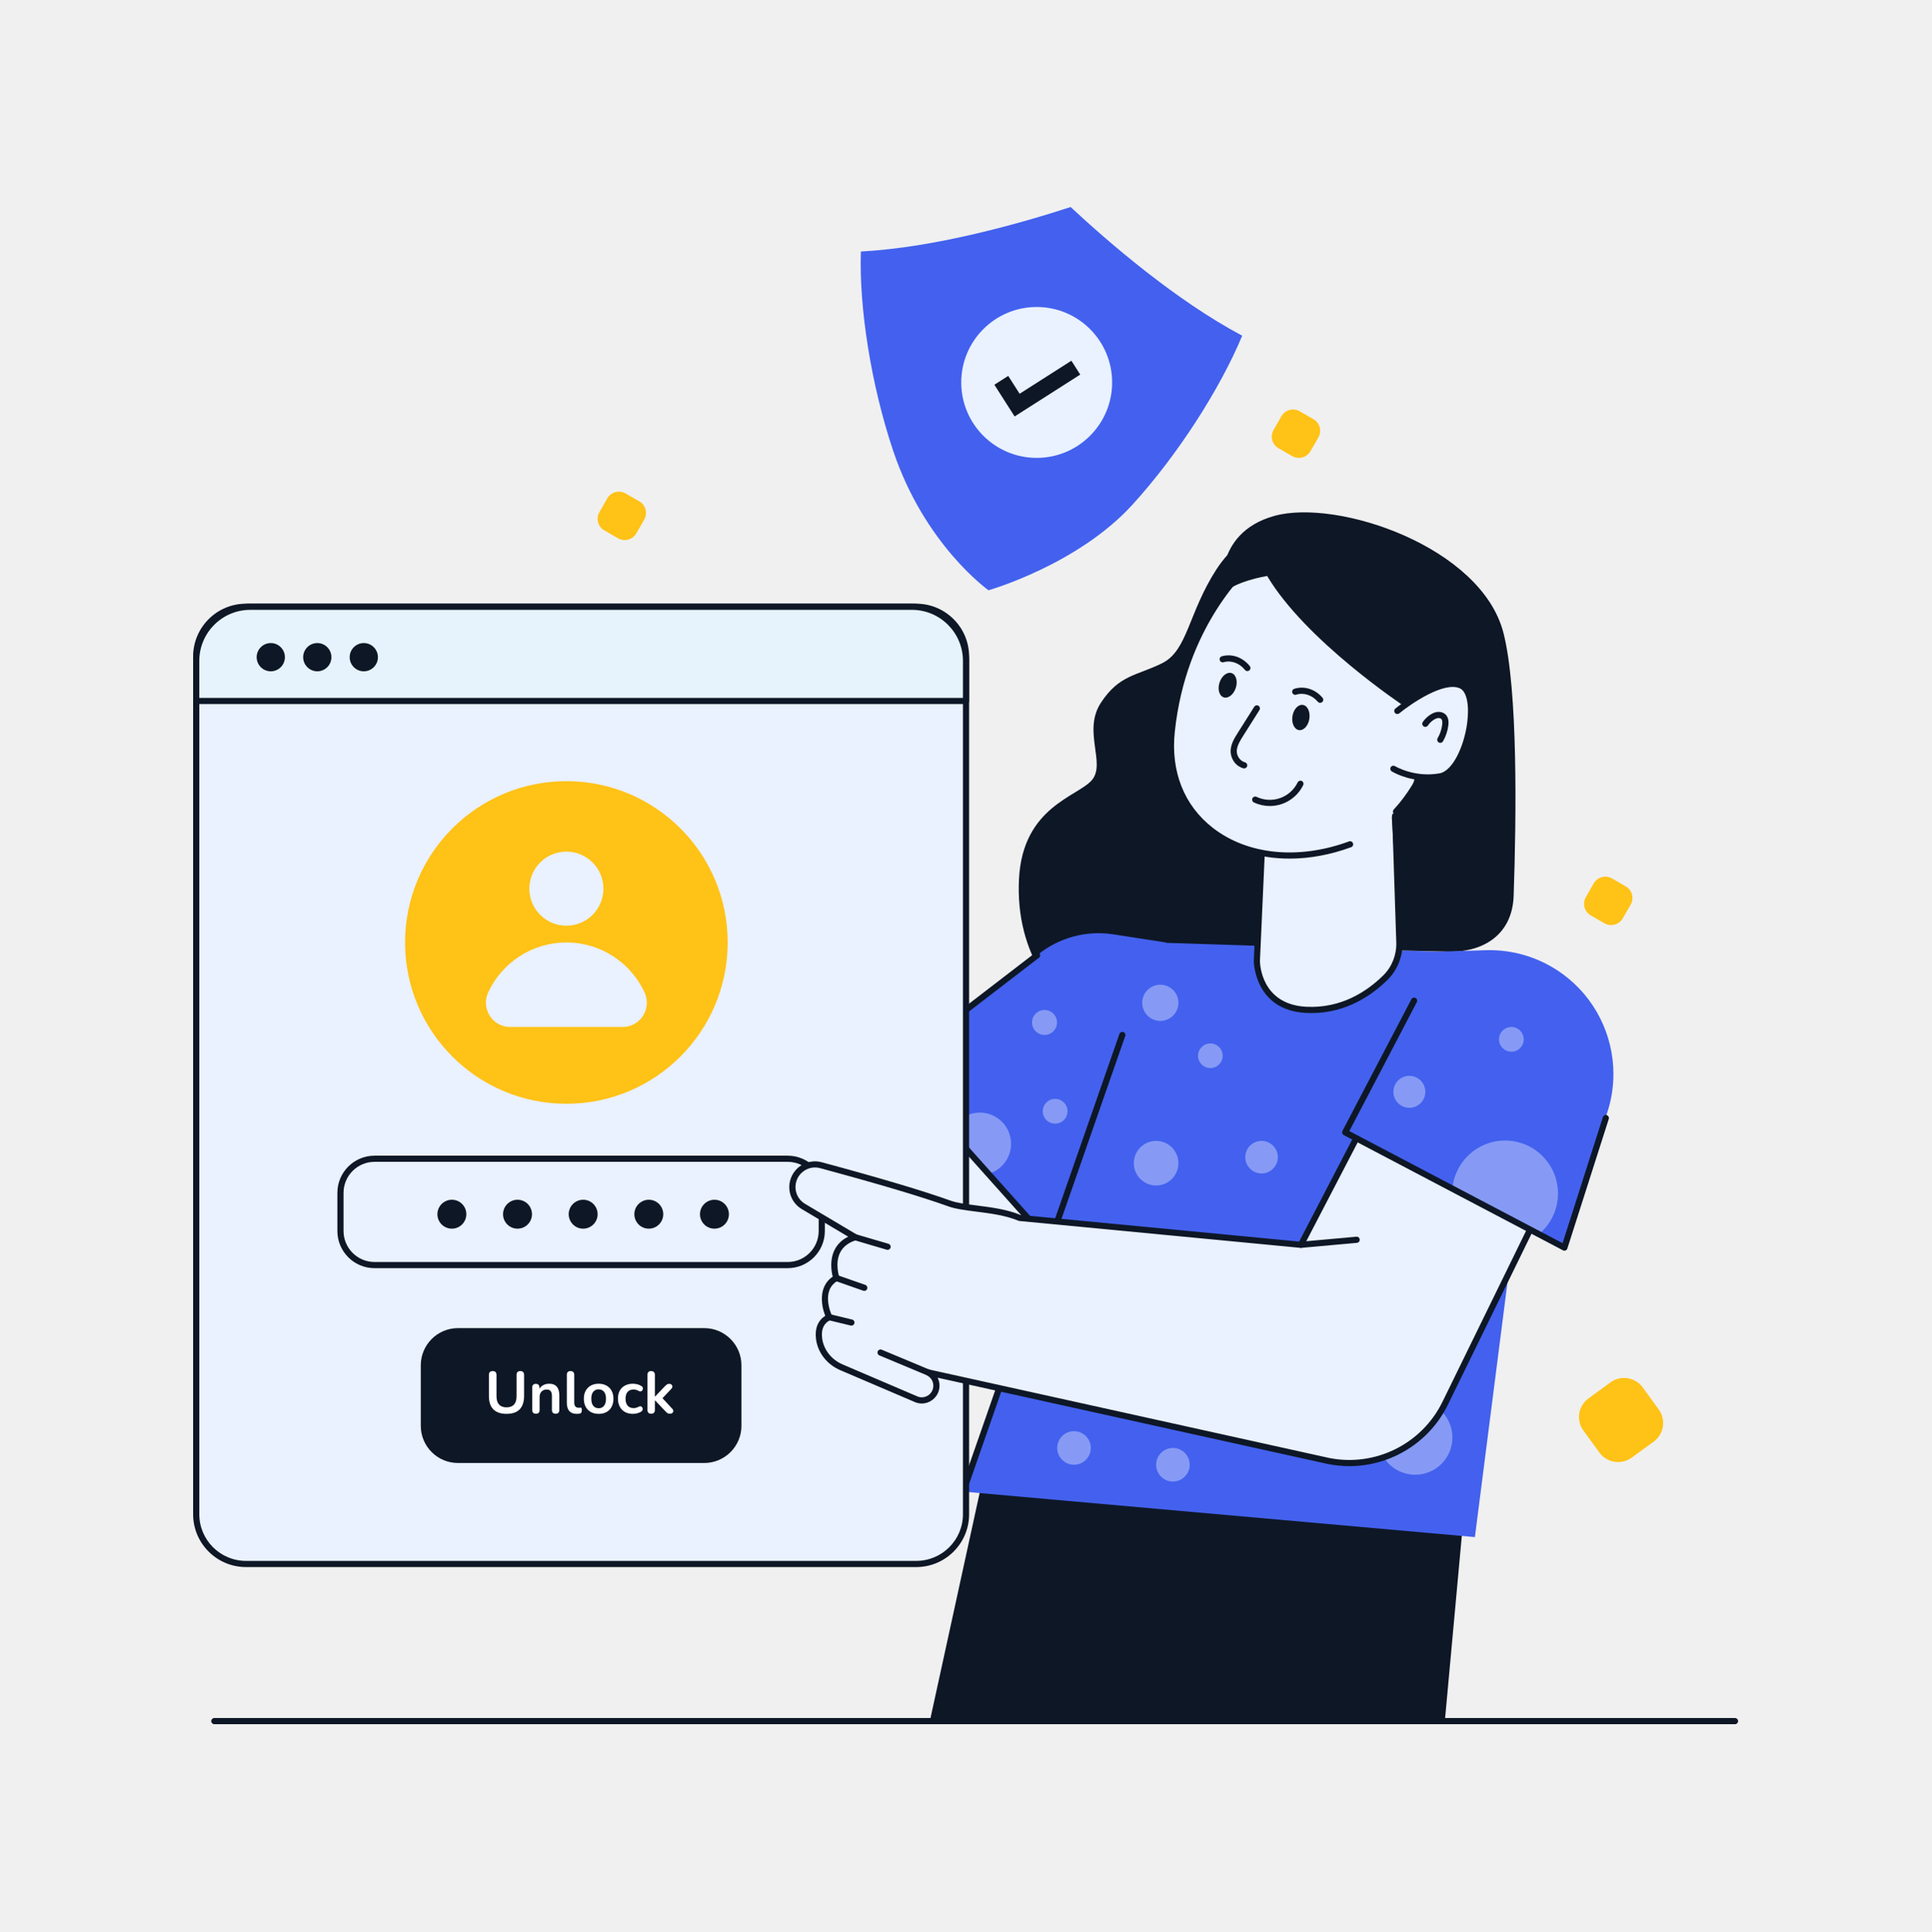
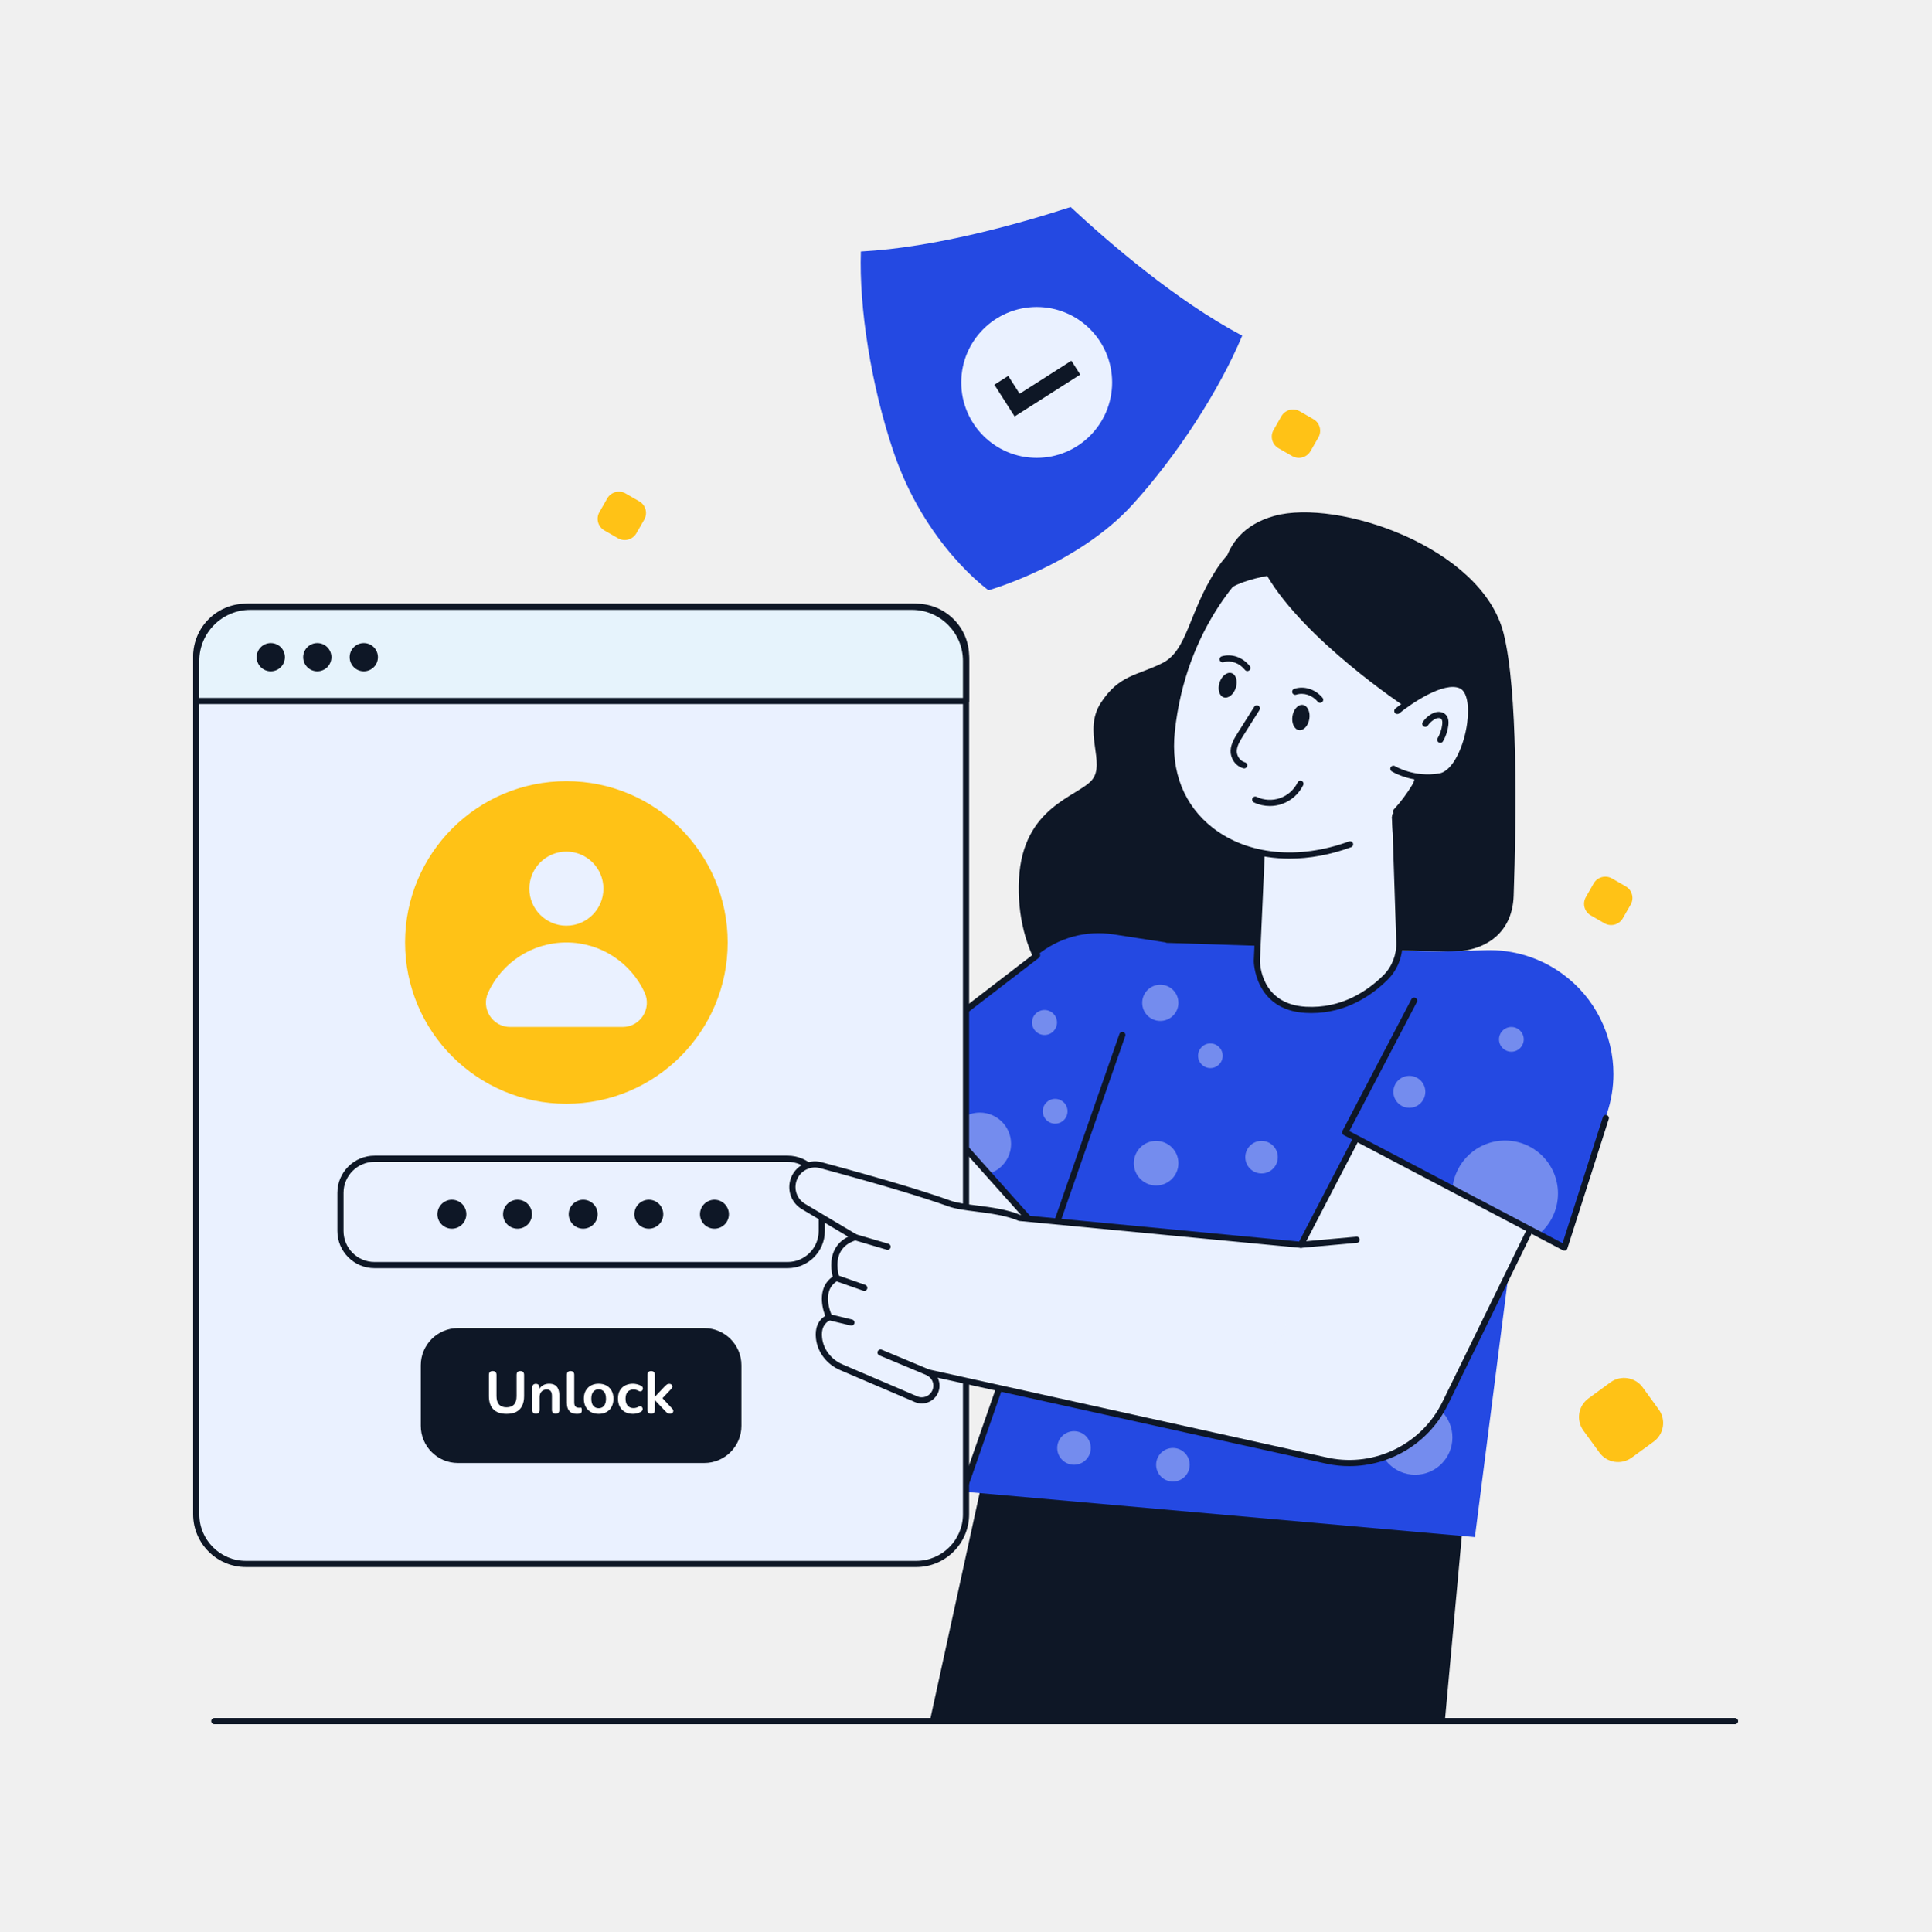
<svg xmlns="http://www.w3.org/2000/svg" width="522" height="522" viewBox="0 0 522 522" fill="none">
  <path d="M468.967 466.041H57.927C57.468 466.041 57.094 465.667 57.094 465.208C57.094 464.749 57.468 464.375 57.927 464.375H468.967C469.426 464.375 469.8 464.749 469.8 465.208C469.8 465.667 469.426 466.041 468.967 466.041Z" fill="#0E1726" />
  <path d="M350.082 139.435C350.082 139.435 336.485 142.015 328.822 153.852C321.159 165.689 321.036 175.839 314.115 179.263C307.193 182.687 302.495 182.385 297.553 189.973C292.608 197.56 298.912 206.211 295.204 210.765C291.495 215.319 276.416 217.897 275.426 237.627C274.436 257.356 284.697 273.14 302.618 280.425C320.541 287.71 374.679 260.088 374.679 260.088L358.735 165.842L350.082 139.435Z" fill="#0E1726" />
  <path d="M263.447 275.762L234.422 299.02L205.442 185.851L146.49 195.817L183.71 343.016C187.408 357.643 197.955 369.578 212.017 375.048C228.168 381.331 246.469 378.141 259.54 366.765L308.734 323.955" fill="#EAF1FF" />
  <path d="M228.966 379.07C223.167 379.07 217.325 378.005 211.717 375.823C197.433 370.267 186.661 358.077 182.905 343.219L145.682 196.019C145.625 195.794 145.665 195.554 145.792 195.359C145.92 195.165 146.122 195.032 146.352 194.994L205.305 185.028C205.728 184.957 206.144 185.222 206.25 185.642L234.91 297.561L262.927 275.111C263.284 274.825 263.81 274.881 264.098 275.24C264.387 275.599 264.328 276.123 263.969 276.411L234.944 299.67C234.722 299.847 234.426 299.897 234.159 299.81C233.889 299.72 233.685 299.501 233.616 299.225L204.826 186.799L147.521 196.485L184.521 342.81C188.145 357.146 198.537 368.908 212.32 374.27C228.235 380.461 246.117 377.341 258.995 366.135L308.189 323.325C308.533 323.022 309.061 323.059 309.364 323.406C309.667 323.753 309.629 324.279 309.283 324.582L260.09 367.392C251.282 375.055 240.212 379.07 228.966 379.07Z" fill="#0E1726" />
-   <path d="M327.175 285.897L295.692 349.22L267.164 317.269L257.054 305.948L241.235 288.24L280.328 258.202C286.073 253.468 293.56 251.403 300.925 252.547L315.133 254.746L327.175 285.897Z" fill="#4361EE" />
+   <path d="M327.175 285.897L295.692 349.22L267.164 317.269L257.054 305.948L241.235 288.24L280.328 258.202C286.073 253.468 293.56 251.403 300.925 252.547L315.133 254.746L327.175 285.897Z" fill="#2449E2" />
  <path opacity="0.4" d="M273.284 309.172C273.284 313.027 270.695 316.272 267.162 317.272L257.052 305.951C258.307 302.883 261.328 300.729 264.84 300.729C269.507 300.729 273.284 304.506 273.284 309.172Z" fill="#EAF1FF" />
  <path d="M295.688 350.057C295.452 350.057 295.227 349.957 295.066 349.779L240.607 288.797C240.452 288.624 240.377 288.394 240.398 288.165C240.419 287.933 240.538 287.722 240.72 287.582L279.813 257.544C280.181 257.262 280.703 257.333 280.982 257.696C281.262 258.062 281.193 258.584 280.83 258.866L242.448 288.357L295.49 347.752L326.426 285.532C326.63 285.12 327.127 284.951 327.543 285.156C327.954 285.36 328.123 285.862 327.919 286.273L296.434 349.596C296.31 349.842 296.072 350.013 295.799 350.051C295.761 350.055 295.726 350.057 295.688 350.057Z" fill="#0E1726" />
  <path d="M251.331 465.209L268.435 386.84L396.315 402.093L390.533 465.209H251.331Z" fill="#0E1726" />
-   <path d="M312.079 254.746L396.455 257.483C408.425 257.872 417.462 268.481 415.942 280.362L398.658 415.47L260.336 403.174L312.079 254.746Z" fill="#4361EE" />
+   <path d="M312.079 254.746L396.455 257.483C408.425 257.872 417.462 268.481 415.942 280.362L398.658 415.47L260.336 403.174L312.079 254.746Z" fill="#2449E2" />
  <path opacity="0.4" d="M382.511 398.616C388.071 398.616 392.579 394.108 392.579 388.548C392.579 382.987 388.071 378.479 382.511 378.479C376.95 378.479 372.442 382.987 372.442 388.548C372.442 394.108 376.95 398.616 382.511 398.616Z" fill="#EAF1FF" />
  <path d="M260.334 404.003C260.242 404.003 260.15 403.989 260.061 403.957C259.626 403.805 259.397 403.331 259.549 402.897L302.576 279.471C302.727 279.037 303.203 278.807 303.637 278.957C304.071 279.11 304.301 279.584 304.149 280.018L261.121 403.444C261.002 403.788 260.681 404.003 260.334 404.003Z" fill="#0E1726" />
  <path d="M339.722 259.747L341.43 221.62L376.909 214.227L378.239 254.702C378.356 258.25 377.024 261.704 374.504 264.203C370.378 268.293 363.057 273.519 352.924 272.947C339.711 272.204 339.722 259.747 339.722 259.747Z" fill="#EAF1FF" />
  <path d="M354.465 273.826C353.943 273.826 353.415 273.812 352.876 273.78C339.037 272.999 338.889 259.878 338.889 259.747C338.889 259.734 338.889 259.722 338.891 259.711L340.599 221.584C340.615 221.204 340.889 220.883 341.261 220.806L376.74 213.412C376.982 213.36 377.233 213.42 377.425 213.573C377.617 213.725 377.734 213.955 377.742 214.201L379.072 254.677C379.195 258.475 377.746 262.165 375.09 264.798C370.868 268.984 363.936 273.826 354.465 273.826ZM340.555 259.763C340.561 260.442 340.843 271.431 352.97 272.116C362.646 272.657 369.701 267.792 373.919 263.612C376.247 261.304 377.517 258.066 377.408 254.729L376.111 215.243L342.236 222.303L340.555 259.763Z" fill="#0E1726" />
  <path d="M377.333 219.384C394.163 201.2 390.373 171.473 390.373 171.473L339.927 150.391C338.989 151.159 319.968 166.639 316.708 197.782C314.023 223.439 338.611 237.884 364.92 228.212" fill="#EAF1FF" />
  <path d="M348.56 232.077C340.344 232.077 332.742 229.705 326.78 225.065C318.573 218.676 314.701 208.956 315.879 197.694C319.069 167.205 337.317 151.449 339.388 149.753C339.626 149.557 339.964 149.501 340.248 149.62L390.694 170.7C390.97 170.815 391.162 171.068 391.199 171.364C391.237 171.665 394.843 201.69 377.945 219.948C377.63 220.286 377.103 220.305 376.767 219.994C376.429 219.68 376.41 219.154 376.721 218.816C391.941 202.373 389.976 175.91 389.596 172.049L340.071 151.355C336.807 154.153 320.508 169.429 317.535 197.869C316.418 208.537 320.065 217.728 327.804 223.752C337.212 231.075 350.98 232.449 364.632 227.431C365.062 227.27 365.542 227.494 365.701 227.926C365.859 228.358 365.638 228.836 365.206 228.995C359.589 231.06 353.943 232.077 348.56 232.077Z" fill="#0E1726" />
  <path d="M379.46 190.812C379.46 190.812 352.826 173.126 342.505 155.673C342.505 155.673 332.904 157.241 330.484 160.83C330.484 160.83 327.48 144.139 344.478 139.434C361.476 134.73 400.478 147.782 406.398 171.153C410.29 186.521 409.874 220.616 409.131 242.164C408.772 252.623 400.869 257.774 390.42 257.195L378.398 256.897L376.193 220.789C385.626 212.159 383.246 201.6 379.46 190.812Z" fill="#0E1726" />
  <path d="M334.029 185.925C334.615 184.115 334.105 182.329 332.891 181.936C331.676 181.543 330.217 182.691 329.63 184.502C329.044 186.312 329.554 188.098 330.768 188.491C331.983 188.884 333.443 187.736 334.029 185.925Z" fill="#0E1726" />
  <path d="M330.484 178.192C332.84 177.505 335.471 178.438 337.158 180.555L330.484 178.192Z" fill="#EAF1FF" />
  <path d="M337.158 181.391C336.914 181.391 336.672 181.282 336.507 181.077C335.026 179.219 332.754 178.401 330.719 178.994C330.274 179.123 329.815 178.868 329.685 178.428C329.556 177.985 329.81 177.524 330.251 177.394C332.94 176.611 335.907 177.649 337.81 180.04C338.096 180.399 338.037 180.923 337.676 181.211C337.523 181.33 337.34 181.391 337.158 181.391Z" fill="#0E1726" />
  <path d="M353.911 194.297C354.206 192.417 353.423 190.733 352.162 190.535C350.901 190.337 349.639 191.7 349.344 193.58C349.049 195.46 349.832 197.144 351.093 197.342C352.354 197.54 353.616 196.177 353.911 194.297Z" fill="#0E1726" />
  <path d="M350.093 186.978C352.427 186.22 355.083 187.072 356.835 189.137L350.093 186.978Z" fill="#EAF1FF" />
  <path d="M356.833 189.97C356.597 189.97 356.363 189.87 356.198 189.676C354.662 187.863 352.363 187.116 350.35 187.769C349.909 187.913 349.444 187.671 349.302 187.235C349.16 186.796 349.398 186.326 349.836 186.184C352.499 185.32 355.497 186.268 357.47 188.598C357.767 188.949 357.725 189.475 357.372 189.772C357.215 189.905 357.025 189.97 356.833 189.97Z" fill="#0E1726" />
  <path d="M377.688 192.167C377.688 192.167 389.27 182.65 394.974 185.316C400.679 187.982 396.415 208.593 389.207 209.86C382 211.128 376.623 207.798 376.623 207.798" fill="#EAF1FF" />
  <path d="M385.885 210.982C380.265 210.982 376.379 208.623 376.187 208.504C375.794 208.261 375.675 207.75 375.917 207.357C376.16 206.965 376.675 206.846 377.064 207.086C377.116 207.117 382.284 210.23 389.068 209.038C392.719 208.397 395.751 201.609 396.57 195.42C397.209 190.591 396.447 186.922 394.626 186.07C390.333 184.066 381.329 190.257 378.22 192.81C377.865 193.1 377.339 193.05 377.047 192.695C376.755 192.34 376.807 191.814 377.162 191.522C377.65 191.119 389.22 181.706 395.332 184.56C397.902 185.761 398.981 189.904 398.223 195.637C397.315 202.496 393.979 209.867 389.358 210.679C388.14 210.892 386.98 210.982 385.885 210.982Z" fill="#0E1726" />
  <path d="M389.306 200.786C389.164 200.786 389.02 200.748 388.886 200.673C388.489 200.441 388.354 199.932 388.585 199.533C389.239 198.412 389.667 197.14 389.819 195.854C389.911 195.107 389.828 194.595 389.575 194.334C389.396 194.15 389.074 194.054 388.736 194.083C388.391 194.115 388.011 194.261 387.579 194.532C386.936 194.933 386.372 195.476 385.948 196.1C385.689 196.48 385.172 196.581 384.792 196.322C384.412 196.063 384.311 195.545 384.572 195.165C385.126 194.351 385.861 193.645 386.698 193.121C387.358 192.707 387.978 192.48 388.592 192.426C389.419 192.352 390.243 192.63 390.774 193.175C391.404 193.825 391.634 194.766 391.477 196.057C391.298 197.564 390.797 199.059 390.03 200.375C389.874 200.638 389.594 200.786 389.306 200.786Z" fill="#0E1726" />
  <path d="M339.722 191.476C338.254 193.8 336.786 196.123 335.318 198.447C334.433 199.848 333.529 201.31 333.464 202.92C333.399 204.53 334.431 206.334 336.295 206.866" fill="#EAF1FF" />
  <path d="M336.296 207.699C336.221 207.699 336.143 207.689 336.066 207.668C333.711 206.995 332.556 204.755 332.631 202.886C332.707 201.024 333.719 199.418 334.615 198.002L339.016 191.031C339.263 190.642 339.777 190.525 340.165 190.772C340.555 191.018 340.67 191.532 340.424 191.92L336.022 198.892C335.239 200.13 334.352 201.535 334.296 202.953C334.247 204.139 335.012 205.634 336.523 206.064C336.966 206.19 337.223 206.651 337.095 207.094C336.993 207.459 336.659 207.699 336.296 207.699Z" fill="#0E1726" />
  <path d="M343.236 217.858C341.752 217.858 340.269 217.535 338.918 216.891C338.503 216.693 338.325 216.196 338.524 215.781C338.722 215.365 339.215 215.188 339.634 215.386C341.614 216.328 343.934 216.449 345.999 215.724C348.064 215 349.799 213.452 350.753 211.481C350.953 211.068 351.45 210.895 351.866 211.095C352.279 211.296 352.453 211.795 352.252 212.208C351.106 214.572 349.028 216.426 346.55 217.296C345.483 217.672 344.357 217.858 343.236 217.858Z" fill="#0E1726" />
  <path d="M247.67 164.008H66.474C59.051 164.008 53.033 170.025 53.033 177.448V409.296C53.033 416.718 59.051 422.736 66.474 422.736H247.672C255.095 422.736 261.113 416.718 261.113 409.296V177.448C261.111 170.025 255.093 164.008 247.67 164.008Z" fill="#EAF1FF" />
  <path d="M247.67 423.569H66.474C58.604 423.569 52.2 417.167 52.2 409.296V177.448C52.2 169.579 58.604 163.175 66.474 163.175H247.672C255.542 163.175 261.946 169.577 261.946 177.448V409.296C261.944 417.167 255.54 423.569 247.67 423.569ZM66.474 164.841C59.523 164.841 53.868 170.495 53.868 177.446V409.294C53.868 416.245 59.525 421.899 66.474 421.899H247.672C254.623 421.899 260.28 416.245 260.28 409.294V177.448C260.28 170.497 254.623 164.843 247.672 164.843H66.474V164.841Z" fill="#0E1726" />
  <path d="M246.495 164.008H67.649C59.577 164.008 53.033 170.552 53.033 178.624V189.471H261.111V178.624C261.111 170.554 254.567 164.008 246.495 164.008Z" fill="#E6F3FC" />
  <path d="M261.111 190.304H53.033C52.574 190.304 52.2 189.93 52.2 189.471V178.624C52.2 170.105 59.13 163.175 67.649 163.175H246.493C255.012 163.175 261.942 170.105 261.942 178.624V189.471C261.944 189.933 261.57 190.304 261.111 190.304ZM53.866 188.638H260.278V178.624C260.278 171.024 254.095 164.841 246.495 164.841H67.649C60.049 164.841 53.866 171.024 53.866 178.624V188.638Z" fill="#0E1726" />
  <path d="M73.191 181.451C75.299 181.451 77.008 179.742 77.008 177.634C77.008 175.526 75.299 173.817 73.191 173.817C71.083 173.817 69.374 175.526 69.374 177.634C69.374 179.742 71.083 181.451 73.191 181.451Z" fill="#0E1726" />
  <path d="M85.763 181.451C87.871 181.451 89.579 179.742 89.579 177.634C89.579 175.526 87.871 173.817 85.763 173.817C83.655 173.817 81.946 175.526 81.946 177.634C81.946 179.742 83.655 181.451 85.763 181.451Z" fill="#0E1726" />
  <path d="M98.332 181.451C100.44 181.451 102.149 179.742 102.149 177.634C102.149 175.526 100.44 173.817 98.332 173.817C96.225 173.817 94.516 175.526 94.516 177.634C94.516 179.742 96.225 181.451 98.332 181.451Z" fill="#0E1726" />
  <path d="M153.088 298.346C177.167 298.346 196.687 278.825 196.687 254.746C196.687 230.667 177.167 211.146 153.088 211.146C129.008 211.146 109.488 230.667 109.488 254.746C109.488 278.825 129.008 298.346 153.088 298.346Z" fill="#FFC216" />
  <path d="M153.088 250.213C158.618 250.213 163.1 245.731 163.1 240.201C163.1 234.672 158.618 230.189 153.088 230.189C147.559 230.189 143.076 234.672 143.076 240.201C143.076 245.731 147.559 250.213 153.088 250.213Z" fill="#EAF1FF" />
  <path d="M168.278 277.585C173.089 277.585 176.242 272.584 174.212 268.224C170.51 260.265 162.444 254.746 153.086 254.746C143.727 254.746 135.664 260.265 131.959 268.224C129.93 272.586 133.085 277.585 137.893 277.585H168.278Z" fill="#EAF1FF" />
  <path d="M212.907 313.204H101.237C96.148 313.204 92.024 317.328 92.024 322.416V332.733C92.024 337.822 96.15 341.945 101.237 341.945H212.905C217.993 341.945 222.117 337.822 222.117 332.733V322.416C222.119 317.328 217.996 313.204 212.907 313.204Z" fill="#EAF1FF" />
  <path d="M212.907 342.779H101.237C95.697 342.779 91.191 338.273 91.191 332.733V322.416C91.191 316.877 95.697 312.371 101.237 312.371H212.905C218.445 312.371 222.953 316.877 222.953 322.416V332.733C222.953 338.273 218.447 342.779 212.907 342.779ZM101.237 314.037C96.616 314.037 92.858 317.796 92.858 322.416V332.733C92.858 337.354 96.616 341.112 101.237 341.112H212.905C217.526 341.112 221.286 337.354 221.286 332.733V322.416C221.286 317.796 217.528 314.037 212.905 314.037H101.237Z" fill="#0E1726" />
  <path d="M190.36 359.814H123.783C118.695 359.814 114.571 363.938 114.571 369.027V385.392C114.571 390.481 118.695 394.605 123.783 394.605H190.36C195.449 394.605 199.573 390.479 199.573 385.392V369.027C199.573 363.938 195.449 359.814 190.36 359.814Z" fill="#0E1726" />
  <path d="M136.92 382.16C136.141 382.16 135.453 382.058 134.856 381.856C134.269 381.653 133.773 381.354 133.368 380.96C132.963 380.554 132.659 380.053 132.456 379.456C132.253 378.858 132.152 378.165 132.152 377.376V371.632C132.152 371.28 132.237 371.018 132.408 370.848C132.589 370.677 132.845 370.592 133.176 370.592C133.507 370.592 133.757 370.677 133.928 370.848C134.109 371.018 134.2 371.28 134.2 371.632V377.36C134.2 378.373 134.429 379.136 134.888 379.648C135.357 380.149 136.035 380.4 136.92 380.4C137.805 380.4 138.477 380.149 138.936 379.648C139.395 379.136 139.624 378.373 139.624 377.36V371.632C139.624 371.28 139.709 371.018 139.88 370.848C140.061 370.677 140.317 370.592 140.648 370.592C140.968 370.592 141.213 370.677 141.384 370.848C141.565 371.018 141.656 371.28 141.656 371.632V377.376C141.656 378.421 141.475 379.301 141.112 380.016C140.76 380.73 140.232 381.269 139.528 381.632C138.824 381.984 137.955 382.16 136.92 382.16Z" fill="white" />
  <path d="M144.844 382.128C144.524 382.128 144.279 382.042 144.108 381.872C143.938 381.69 143.852 381.434 143.852 381.104V375.056C143.852 374.725 143.938 374.474 144.108 374.304C144.279 374.133 144.519 374.048 144.828 374.048C145.138 374.048 145.378 374.133 145.548 374.304C145.719 374.474 145.804 374.725 145.804 375.056V376.144L145.628 375.744C145.863 375.178 146.226 374.752 146.716 374.464C147.218 374.165 147.783 374.016 148.412 374.016C149.042 374.016 149.559 374.133 149.964 374.368C150.37 374.602 150.674 374.96 150.876 375.44C151.079 375.909 151.18 376.506 151.18 377.232V381.104C151.18 381.434 151.095 381.69 150.924 381.872C150.754 382.042 150.508 382.128 150.188 382.128C149.868 382.128 149.618 382.042 149.436 381.872C149.266 381.69 149.18 381.434 149.18 381.104V377.328C149.18 376.72 149.063 376.277 148.828 376C148.604 375.722 148.252 375.584 147.772 375.584C147.186 375.584 146.716 375.77 146.364 376.144C146.023 376.506 145.852 376.992 145.852 377.6V381.104C145.852 381.786 145.516 382.128 144.844 382.128Z" fill="white" />
  <path d="M155.884 382.16C154.998 382.16 154.332 381.909 153.884 381.408C153.436 380.896 153.212 380.149 153.212 379.168V371.6C153.212 371.269 153.297 371.018 153.468 370.848C153.638 370.677 153.884 370.592 154.204 370.592C154.524 370.592 154.769 370.677 154.94 370.848C155.121 371.018 155.212 371.269 155.212 371.6V379.072C155.212 379.562 155.313 379.925 155.516 380.16C155.729 380.394 156.028 380.512 156.412 380.512C156.497 380.512 156.577 380.512 156.652 380.512C156.726 380.501 156.801 380.49 156.876 380.48C157.025 380.458 157.126 380.501 157.18 380.608C157.233 380.704 157.26 380.906 157.26 381.216C157.26 381.482 157.206 381.69 157.1 381.84C156.993 381.989 156.817 382.08 156.572 382.112C156.465 382.122 156.353 382.133 156.236 382.144C156.118 382.154 156.001 382.16 155.884 382.16Z" fill="white" />
  <path d="M161.811 382.16C161 382.16 160.296 381.994 159.699 381.664C159.102 381.333 158.638 380.864 158.307 380.256C157.976 379.637 157.811 378.912 157.811 378.08C157.811 377.45 157.902 376.89 158.083 376.4C158.275 375.898 158.547 375.472 158.899 375.12C159.251 374.757 159.672 374.485 160.163 374.304C160.654 374.112 161.203 374.016 161.811 374.016C162.622 374.016 163.326 374.181 163.923 374.512C164.52 374.842 164.984 375.312 165.315 375.92C165.646 376.528 165.811 377.248 165.811 378.08C165.811 378.709 165.715 379.274 165.523 379.776C165.342 380.277 165.075 380.709 164.723 381.072C164.371 381.424 163.95 381.696 163.459 381.888C162.968 382.069 162.419 382.16 161.811 382.16ZM161.811 380.64C162.206 380.64 162.552 380.544 162.851 380.352C163.15 380.16 163.379 379.877 163.539 379.504C163.71 379.12 163.795 378.645 163.795 378.08C163.795 377.226 163.614 376.592 163.251 376.176C162.888 375.749 162.408 375.536 161.811 375.536C161.416 375.536 161.07 375.632 160.771 375.824C160.472 376.005 160.238 376.288 160.067 376.672C159.907 377.045 159.827 377.514 159.827 378.08C159.827 378.922 160.008 379.562 160.371 380C160.734 380.426 161.214 380.64 161.811 380.64Z" fill="white" />
  <path d="M171.078 382.16C170.256 382.16 169.542 381.994 168.934 381.664C168.326 381.322 167.856 380.842 167.526 380.224C167.195 379.605 167.03 378.88 167.03 378.048C167.03 377.418 167.12 376.858 167.302 376.368C167.494 375.866 167.766 375.445 168.118 375.104C168.47 374.752 168.896 374.485 169.398 374.304C169.899 374.112 170.459 374.016 171.078 374.016C171.43 374.016 171.808 374.064 172.214 374.16C172.63 374.256 173.019 374.416 173.382 374.64C173.552 374.746 173.664 374.874 173.718 375.024C173.771 375.173 173.782 375.328 173.75 375.488C173.718 375.637 173.648 375.77 173.542 375.888C173.446 375.994 173.323 376.064 173.174 376.096C173.024 376.117 172.859 376.08 172.678 375.984C172.443 375.845 172.203 375.744 171.958 375.68C171.712 375.605 171.478 375.568 171.254 375.568C170.902 375.568 170.592 375.626 170.326 375.744C170.059 375.85 169.83 376.01 169.638 376.224C169.456 376.426 169.318 376.682 169.222 376.992C169.126 377.301 169.078 377.658 169.078 378.064C169.078 378.853 169.264 379.477 169.638 379.936C170.022 380.384 170.56 380.608 171.254 380.608C171.478 380.608 171.707 380.576 171.942 380.512C172.187 380.448 172.432 380.346 172.678 380.208C172.859 380.112 173.019 380.08 173.158 380.112C173.307 380.144 173.43 380.218 173.526 380.336C173.622 380.442 173.68 380.576 173.702 380.736C173.723 380.885 173.702 381.034 173.638 381.184C173.584 381.333 173.478 381.456 173.318 381.552C172.966 381.765 172.592 381.92 172.198 382.016C171.803 382.112 171.43 382.16 171.078 382.16Z" fill="white" />
  <path d="M176.001 382.128C175.681 382.128 175.435 382.042 175.265 381.872C175.094 381.69 175.009 381.434 175.009 381.104V371.6C175.009 371.269 175.094 371.018 175.265 370.848C175.435 370.677 175.681 370.592 176.001 370.592C176.321 370.592 176.566 370.677 176.737 370.848C176.918 371.018 177.009 371.269 177.009 371.6V377.504H177.041L179.681 374.72C179.894 374.506 180.081 374.341 180.241 374.224C180.401 374.106 180.619 374.048 180.897 374.048C181.174 374.048 181.382 374.122 181.521 374.272C181.67 374.41 181.745 374.581 181.745 374.784C181.745 374.986 181.649 375.189 181.457 375.392L178.673 378.336V377.504L181.729 380.8C181.921 381.002 182.006 381.21 181.985 381.424C181.974 381.626 181.889 381.797 181.729 381.936C181.569 382.064 181.366 382.128 181.121 382.128C180.822 382.128 180.582 382.069 180.401 381.952C180.23 381.834 180.038 381.658 179.825 381.424L177.041 378.512H177.009V381.104C177.009 381.786 176.673 382.128 176.001 382.128Z" fill="white" />
  <path d="M190.361 395.44H123.783C118.244 395.44 113.736 390.934 113.736 385.395V369.029C113.736 363.489 118.242 358.983 123.783 358.983H190.359C195.898 358.983 200.406 363.489 200.406 369.029V385.395C200.406 390.932 195.9 395.44 190.361 395.44ZM123.783 360.648C119.163 360.648 115.402 364.406 115.402 369.027V385.392C115.402 390.013 119.16 393.772 123.783 393.772H190.359C194.979 393.772 198.74 390.013 198.74 385.392V369.027C198.74 364.406 194.981 360.648 190.359 360.648H123.783Z" fill="#0E1726" />
  <path d="M178.752 326.236C179.829 328.113 179.196 330.502 177.319 331.579C175.453 332.656 173.064 332.024 171.987 330.147C170.909 328.28 171.542 325.891 173.419 324.814C175.286 323.724 177.672 324.369 178.752 326.236Z" fill="#0E1726" />
  <path d="M161.01 326.236C162.087 328.113 161.454 330.502 159.577 331.579C157.711 332.656 155.322 332.024 154.245 330.147C153.157 328.28 153.8 325.891 155.666 324.814C157.544 323.724 159.932 324.369 161.01 326.236Z" fill="#0E1726" />
  <path d="M195.07 331.579C193.192 332.656 190.804 332.024 189.726 330.147C188.649 328.28 189.282 325.891 191.159 324.814C193.025 323.726 195.414 324.369 196.491 326.236C197.581 328.113 196.936 330.502 195.07 331.579Z" fill="#0E1726" />
  <path d="M125.527 326.236C126.604 328.113 125.959 330.502 124.094 331.579C122.227 332.656 119.839 332.024 118.751 330.147C117.674 328.28 118.319 325.891 120.183 324.814C122.05 323.724 124.449 324.369 125.527 326.236Z" fill="#0E1726" />
  <path d="M143.268 326.236C144.346 328.113 143.713 330.502 141.836 331.579C139.969 332.656 137.58 332.024 136.493 330.147C135.415 328.28 136.058 325.891 137.925 324.814C139.802 323.724 142.191 324.369 143.268 326.236Z" fill="#0E1726" />
  <path d="M376.621 288.43L351.636 336.466L275.616 329.2C275.605 329.2 275.605 329.2 275.605 329.2C269.462 326.59 260.95 326.859 256.64 325.304C246.893 321.794 230.912 317.382 221.875 314.947C218.386 314.008 214.857 316.284 214.262 319.848C213.847 322.335 215.001 324.821 217.171 326.11L231.158 334.422C223.071 336.911 226.059 345.443 226.059 345.443C220.539 348.508 224.126 356.018 224.126 356.018C221.616 357.24 221.115 359.518 221.382 361.75C221.793 365.239 224.193 368.193 227.425 369.571L247.599 378.203C248.111 378.425 248.633 378.525 249.155 378.525C250.844 378.525 252.433 377.424 252.942 375.691C253.441 374.025 252.798 372.236 251.353 371.282L250.898 370.97L359.09 394.899C371.931 397.455 384.875 391.044 390.629 379.291L422.857 313.392L376.621 288.43Z" fill="#EAF1FF" />
  <path d="M364.715 396.289C362.798 396.289 360.863 396.104 358.929 395.717L253.429 372.384C253.974 373.449 254.107 374.712 253.742 375.931C253.147 377.948 251.259 379.358 249.155 379.358C248.499 379.358 247.864 379.226 247.267 378.967L227.097 370.338C223.497 368.803 220.99 365.55 220.553 361.848C220.219 359.056 221.086 356.933 223.061 355.661C221.908 352.746 221.19 347.702 225.08 345.067C224.738 343.73 224.189 340.59 225.598 337.798C226.37 336.27 227.6 335.088 229.269 334.272L216.743 326.828C214.26 325.352 212.963 322.56 213.437 319.712C213.761 317.779 214.891 316.062 216.536 315.006C218.179 313.951 220.203 313.636 222.09 314.145C237.932 318.415 249.65 321.907 256.92 324.523C258.67 325.153 261.274 325.485 264.028 325.838C267.865 326.327 272.208 326.882 275.821 328.392L351.154 335.587L375.878 288.05C375.98 287.851 376.159 287.703 376.37 287.638C376.583 287.574 376.815 287.594 377.011 287.701L423.248 312.663C423.643 312.876 423.797 313.36 423.601 313.761L391.373 379.661C386.332 389.967 375.871 396.287 364.715 396.289ZM250.898 370.137C250.959 370.137 251.017 370.144 251.078 370.156L359.27 394.085C371.699 396.557 384.298 390.326 389.88 378.924L421.755 313.742L376.968 289.563L352.375 336.848C352.218 337.149 351.897 337.324 351.557 337.293L275.537 330.027C275.451 330.018 275.357 329.998 275.28 329.964C271.858 328.511 267.588 327.966 263.821 327.486C260.973 327.122 258.281 326.778 256.358 326.085C249.132 323.483 237.458 320.004 221.66 315.747C220.207 315.354 218.705 315.588 217.442 316.4C216.189 317.204 215.331 318.509 215.087 319.979C214.724 322.145 215.711 324.268 217.597 325.389L231.584 333.702C231.868 333.871 232.025 334.19 231.987 334.516C231.948 334.844 231.72 335.117 231.405 335.213C229.34 335.848 227.891 336.965 227.095 338.533C225.602 341.479 226.836 345.125 226.849 345.163C226.98 345.545 226.819 345.969 226.467 346.165C221.7 348.81 224.75 355.375 224.88 355.655C225.076 356.068 224.903 356.563 224.493 356.762C222.673 357.649 221.925 359.246 222.213 361.645C222.579 364.756 224.702 367.498 227.755 368.799L247.931 377.431C248.322 377.6 248.733 377.685 249.159 377.685C250.531 377.685 251.758 376.767 252.147 375.449C252.544 374.123 252.042 372.726 250.896 371.971L250.431 371.653C250.101 371.428 249.977 371 250.136 370.634C250.268 370.329 250.573 370.137 250.898 370.137Z" fill="#0E1726" />
  <path d="M351.638 337.293C351.212 337.293 350.849 336.967 350.809 336.535C350.767 336.076 351.106 335.673 351.565 335.631L366.619 334.276C367.089 334.234 367.484 334.572 367.524 335.032C367.565 335.491 367.227 335.894 366.768 335.936L351.713 337.291C351.688 337.293 351.663 337.293 351.638 337.293Z" fill="#0E1726" />
  <path d="M250.898 371.81C250.792 371.81 250.683 371.789 250.577 371.746L237.689 366.359C237.263 366.181 237.065 365.692 237.241 365.269C237.42 364.843 237.907 364.644 238.33 364.822L251.218 370.209C251.644 370.386 251.842 370.875 251.667 371.299C251.533 371.618 251.224 371.81 250.898 371.81Z" fill="#0E1726" />
  <path d="M233.608 348.923C233.516 348.923 233.424 348.909 233.332 348.875L225.784 346.23C225.35 346.077 225.122 345.601 225.272 345.167C225.425 344.733 225.899 344.503 226.335 344.656L233.883 347.301C234.318 347.453 234.545 347.93 234.395 348.364C234.274 348.708 233.95 348.923 233.608 348.923Z" fill="#0E1726" />
  <path d="M230.131 358.311C230.066 358.311 229.999 358.303 229.932 358.288L223.923 356.833C223.476 356.724 223.201 356.273 223.309 355.826C223.418 355.379 223.869 355.106 224.316 355.212L230.325 356.668C230.772 356.776 231.047 357.227 230.939 357.674C230.847 358.054 230.507 358.311 230.131 358.311Z" fill="#0E1726" />
  <path d="M239.911 337.826C239.834 337.826 239.755 337.815 239.675 337.792L230.922 335.218C230.482 335.088 230.229 334.625 230.359 334.184C230.488 333.744 230.945 333.489 231.394 333.621L240.147 336.195C240.588 336.325 240.84 336.788 240.711 337.229C240.604 337.59 240.272 337.826 239.911 337.826Z" fill="#0E1726" />
-   <path d="M436.1 290.297C436.1 293.852 435.534 297.45 434.356 300.95L422.858 337.22L415.959 333.6L392.573 321.301L363.59 306.071L389.151 257.235L401.527 256.834C409.004 256.59 416.345 258.855 422.39 263.278C431.178 269.711 436.1 279.832 436.1 290.297Z" fill="#4361EE" />
+   <path d="M436.1 290.297C436.1 293.852 435.534 297.45 434.356 300.95L422.858 337.22L415.959 333.6L392.573 321.301L363.59 306.071L389.151 257.235L401.527 256.834C409.004 256.59 416.345 258.855 422.39 263.278C431.178 269.711 436.1 279.832 436.1 290.297Z" fill="#2449E2" />
  <g opacity="0.4">
    <path d="M421.114 322.592C421.114 327.015 419.114 330.969 415.959 333.602L392.573 321.304C393.218 314.006 399.338 308.283 406.805 308.283C414.714 308.283 421.114 314.693 421.114 322.592Z" fill="#EAF1FF" />
  </g>
  <path d="M422.851 338.054C422.718 338.054 422.584 338.022 422.465 337.958L363.208 306.809C362.8 306.596 362.644 306.093 362.857 305.685L381.49 270.091C381.703 269.684 382.204 269.526 382.613 269.741C383.021 269.954 383.179 270.457 382.964 270.866L364.717 305.723L422.359 336.024L433.252 301.948C433.394 301.509 433.859 301.267 434.3 301.407C434.738 301.547 434.981 302.017 434.841 302.455L423.645 337.477C423.57 337.711 423.394 337.901 423.167 337.995C423.066 338.033 422.96 338.054 422.851 338.054Z" fill="#0E1726" />
-   <path d="M267.189 159.548C267.189 159.548 249.973 147.356 241.408 121.814C235.466 104.093 232.173 83.211 232.691 67.981C252.938 66.914 276.144 60.274 289.388 55.958C299.586 65.452 317.846 81.244 335.765 90.736C329.71 105.264 318.263 123.041 306.122 136.386C291.28 152.697 267.189 159.548 267.189 159.548Z" fill="#4361EE" />
+   <path d="M267.189 159.548C267.189 159.548 249.973 147.356 241.408 121.814C235.466 104.093 232.173 83.211 232.691 67.981C252.938 66.914 276.144 60.274 289.388 55.958C299.586 65.452 317.846 81.244 335.765 90.736C329.71 105.264 318.263 123.041 306.122 136.386C291.28 152.697 267.189 159.548 267.189 159.548Z" fill="#2449E2" />
  <path d="M280.212 123.762C291.474 123.762 300.603 114.633 300.603 103.371C300.603 92.109 291.474 82.98 280.212 82.98C268.95 82.98 259.82 92.109 259.82 103.371C259.82 114.633 268.95 123.762 280.212 123.762Z" fill="#EAF1FF" />
  <path d="M270.645 102.798L274.923 109.499L290.785 99.374" fill="#EAF1FF" />
  <path d="M274.246 112.566L268.773 103.993L272.517 101.602L275.599 106.429L289.589 97.501L291.982 101.247L274.246 112.566Z" fill="#0E1726" />
  <path d="M446.982 389.664L441.032 393.999C438.238 396.016 434.344 395.404 432.323 392.631L427.986 386.681C425.965 383.906 426.576 380.012 429.349 377.992L435.304 373.637C438.079 371.616 441.971 372.227 444.013 375.005L448.346 380.976C450.369 383.749 449.757 387.643 446.982 389.664Z" fill="#FFC216" />
  <path d="M440.758 244.517L438.627 248.225C437.622 249.956 435.411 250.553 433.682 249.561L429.974 247.43C428.245 246.436 427.648 244.225 428.642 242.498L430.77 238.777C431.763 237.048 433.972 236.451 435.714 237.441L439.426 239.583C441.153 240.579 441.75 242.788 440.758 244.517Z" fill="#FFC216" />
  <path d="M174.131 140.45L171.999 144.158C170.995 145.889 168.784 146.486 167.055 145.494L163.347 143.362C161.618 142.368 161.02 140.157 162.014 138.43L164.142 134.71C165.136 132.981 167.345 132.384 169.086 133.373L172.799 135.516C174.528 136.509 175.125 138.721 174.131 140.45Z" fill="#FFC216" />
  <path d="M356.352 118.241L354.22 121.95C353.216 123.681 351.005 124.278 349.276 123.286L345.568 121.154C343.839 120.16 343.242 117.949 344.236 116.222L346.363 112.502C347.357 110.773 349.566 110.176 351.308 111.165L355.02 113.308C356.749 114.301 357.346 116.513 356.352 118.241Z" fill="#FFC216" />
  <g opacity="0.4">
    <path d="M408.515 284.271C410.361 284.271 411.858 282.774 411.858 280.928C411.858 279.082 410.361 277.585 408.515 277.585C406.669 277.585 405.172 279.082 405.172 280.928C405.172 282.774 406.669 284.271 408.515 284.271Z" fill="#EAF1FF" />
  </g>
  <g opacity="0.4">
    <path d="M380.941 299.432C383.326 299.432 385.259 297.499 385.259 295.114C385.259 292.729 383.326 290.796 380.941 290.796C378.556 290.796 376.623 292.729 376.623 295.114C376.623 297.499 378.556 299.432 380.941 299.432Z" fill="#EAF1FF" />
  </g>
  <g opacity="0.4">
    <path d="M327.155 288.695C328.994 288.695 330.485 287.204 330.485 285.365C330.485 283.525 328.994 282.034 327.155 282.034C325.315 282.034 323.824 283.525 323.824 285.365C323.824 287.204 325.315 288.695 327.155 288.695Z" fill="#EAF1FF" />
  </g>
  <g opacity="0.4">
    <path d="M340.991 317.176C343.42 317.176 345.388 315.207 345.388 312.778C345.388 310.35 343.42 308.381 340.991 308.381C338.562 308.381 336.594 310.35 336.594 312.778C336.594 315.207 338.562 317.176 340.991 317.176Z" fill="#EAF1FF" />
  </g>
  <g opacity="0.4">
    <path d="M312.492 320.433C315.82 320.433 318.518 317.735 318.518 314.407C318.518 311.079 315.82 308.381 312.492 308.381C309.164 308.381 306.466 311.079 306.466 314.407C306.466 317.735 309.164 320.433 312.492 320.433Z" fill="#EAF1FF" />
  </g>
  <g opacity="0.4">
    <path d="M282.328 279.744C284.193 279.744 285.705 278.232 285.705 276.367C285.705 274.503 284.193 272.991 282.328 272.991C280.464 272.991 278.952 274.503 278.952 276.367C278.952 278.232 280.464 279.744 282.328 279.744Z" fill="#EAF1FF" />
  </g>
  <g opacity="0.4">
    <path d="M285.198 303.716C287.047 303.716 288.547 302.216 288.547 300.367C288.547 298.517 287.047 297.018 285.198 297.018C283.348 297.018 281.849 298.517 281.849 300.367C281.849 302.216 283.348 303.716 285.198 303.716Z" fill="#EAF1FF" />
  </g>
  <g opacity="0.4">
    <path d="M290.299 395.916C292.805 395.916 294.836 393.885 294.836 391.379C294.836 388.873 292.805 386.842 290.299 386.842C287.793 386.842 285.762 388.873 285.762 391.379C285.762 393.885 287.793 395.916 290.299 395.916Z" fill="#EAF1FF" />
  </g>
  <g opacity="0.4">
    <path d="M317.031 400.453C319.537 400.453 321.569 398.422 321.569 395.916C321.569 393.41 319.537 391.379 317.031 391.379C314.526 391.379 312.494 393.41 312.494 395.916C312.494 398.422 314.526 400.453 317.031 400.453Z" fill="#EAF1FF" />
  </g>
  <g opacity="0.4">
    <path d="M341.071 364.256C344.673 364.256 347.594 361.335 347.594 357.733C347.594 354.13 344.673 351.21 341.071 351.21C337.468 351.21 334.548 354.13 334.548 357.733C334.548 361.335 337.468 364.256 341.071 364.256Z" fill="#EAF1FF" />
  </g>
  <g opacity="0.4">
    <path d="M313.626 275.948C316.327 275.948 318.518 273.758 318.518 271.056C318.518 268.354 316.327 266.164 313.626 266.164C310.924 266.164 308.733 268.354 308.733 271.056C308.733 273.758 310.924 275.948 313.626 275.948Z" fill="#EAF1FF" />
  </g>
</svg>
